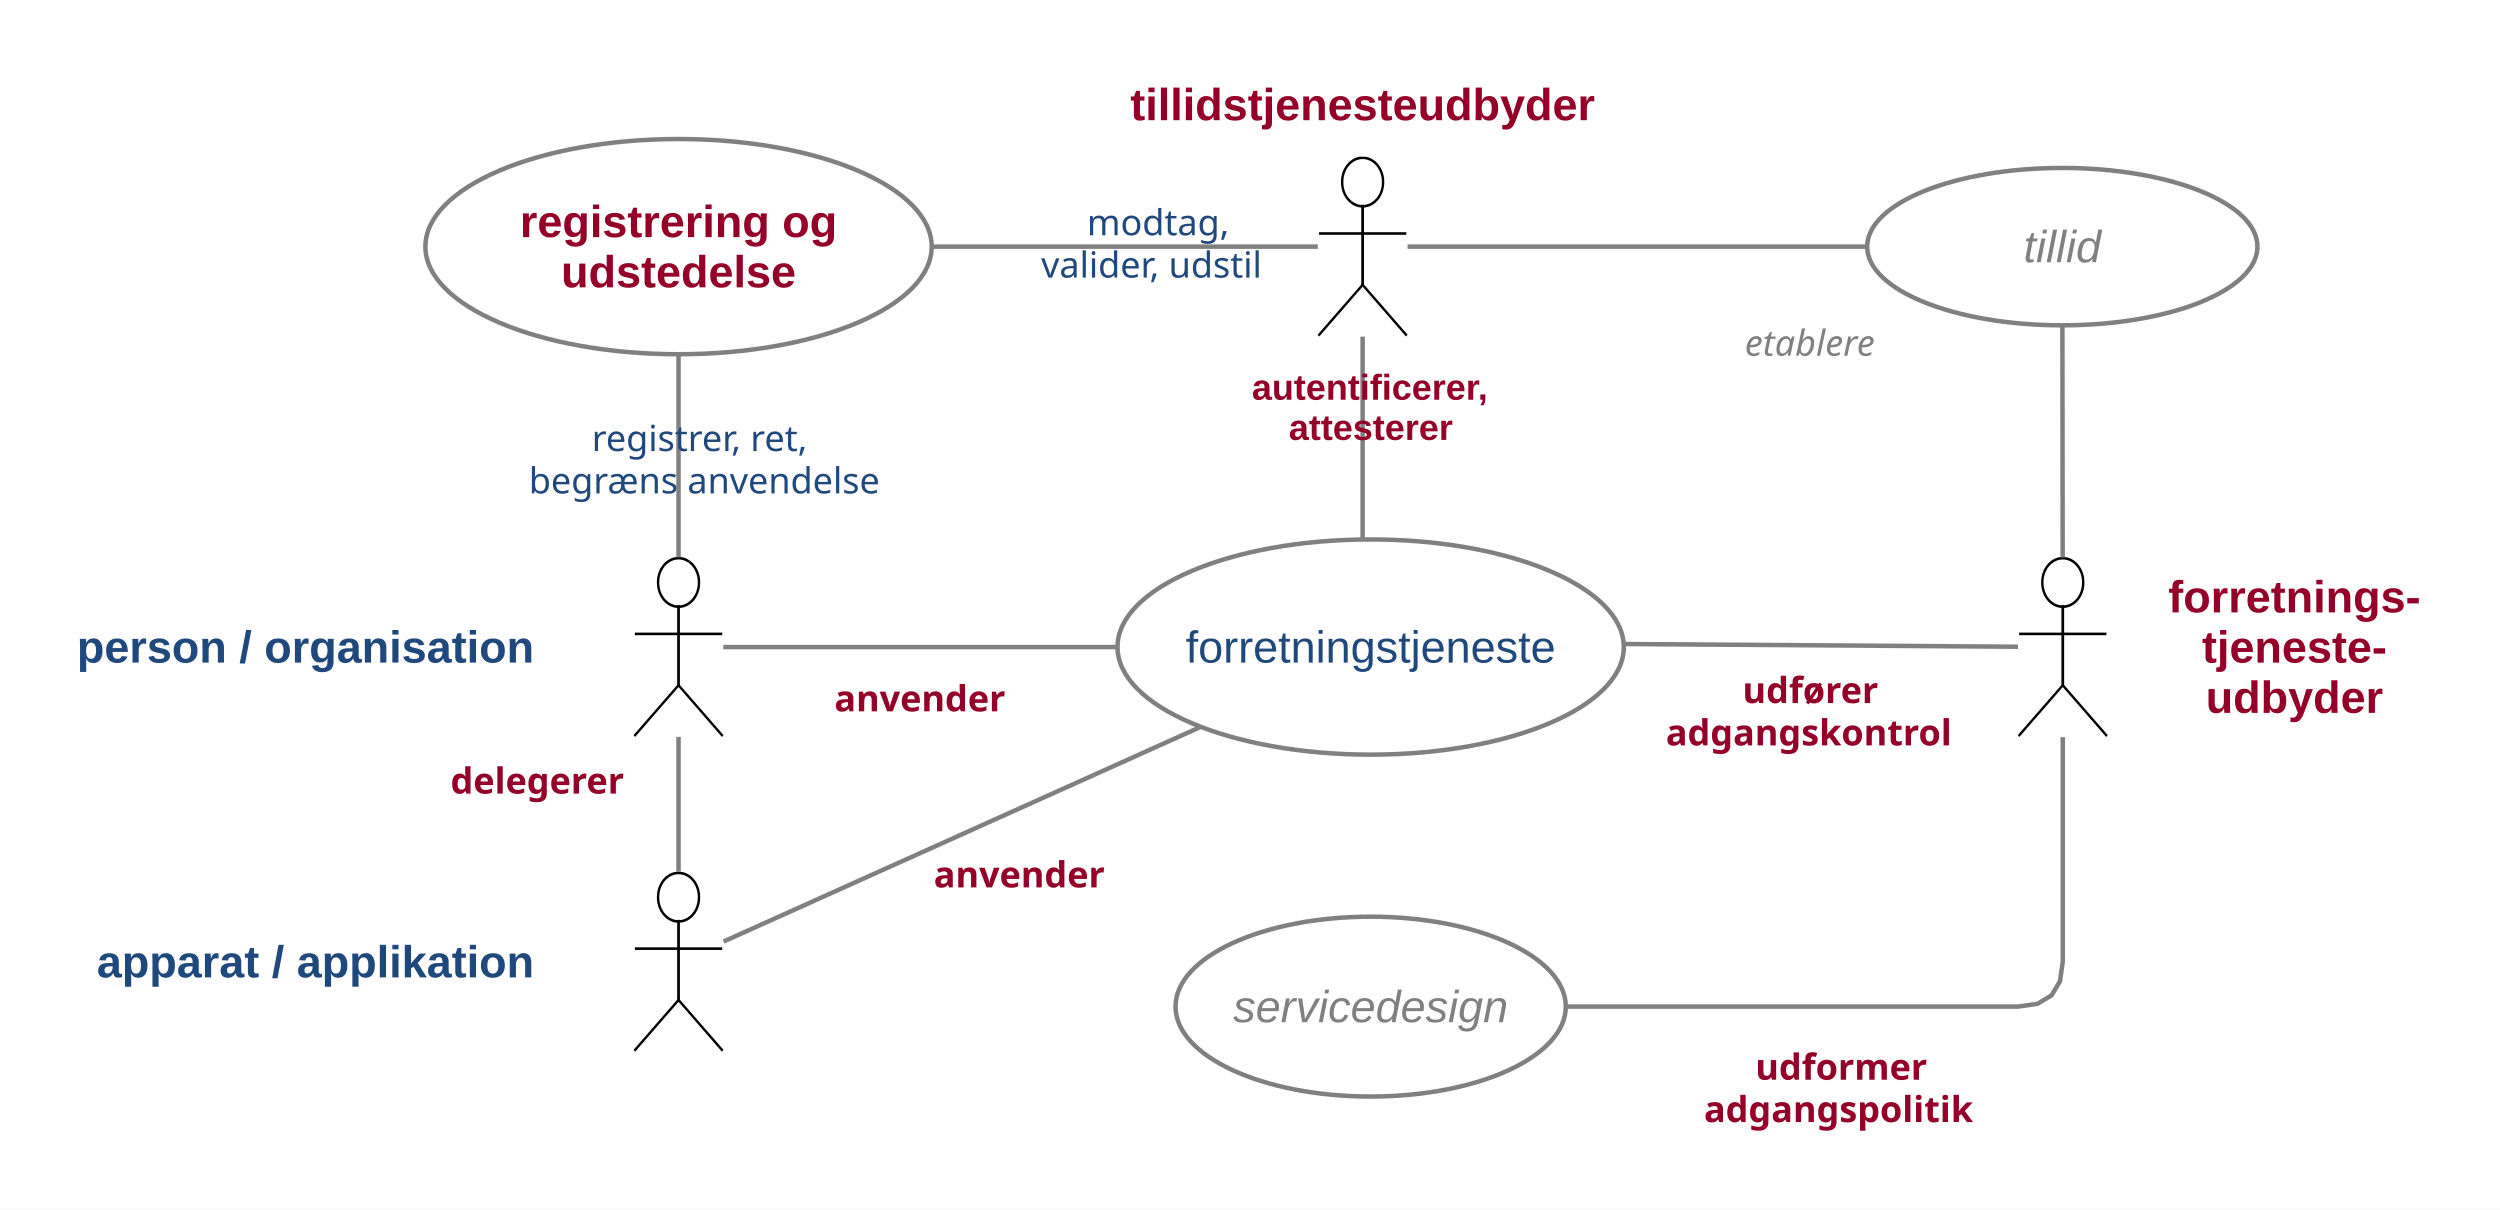
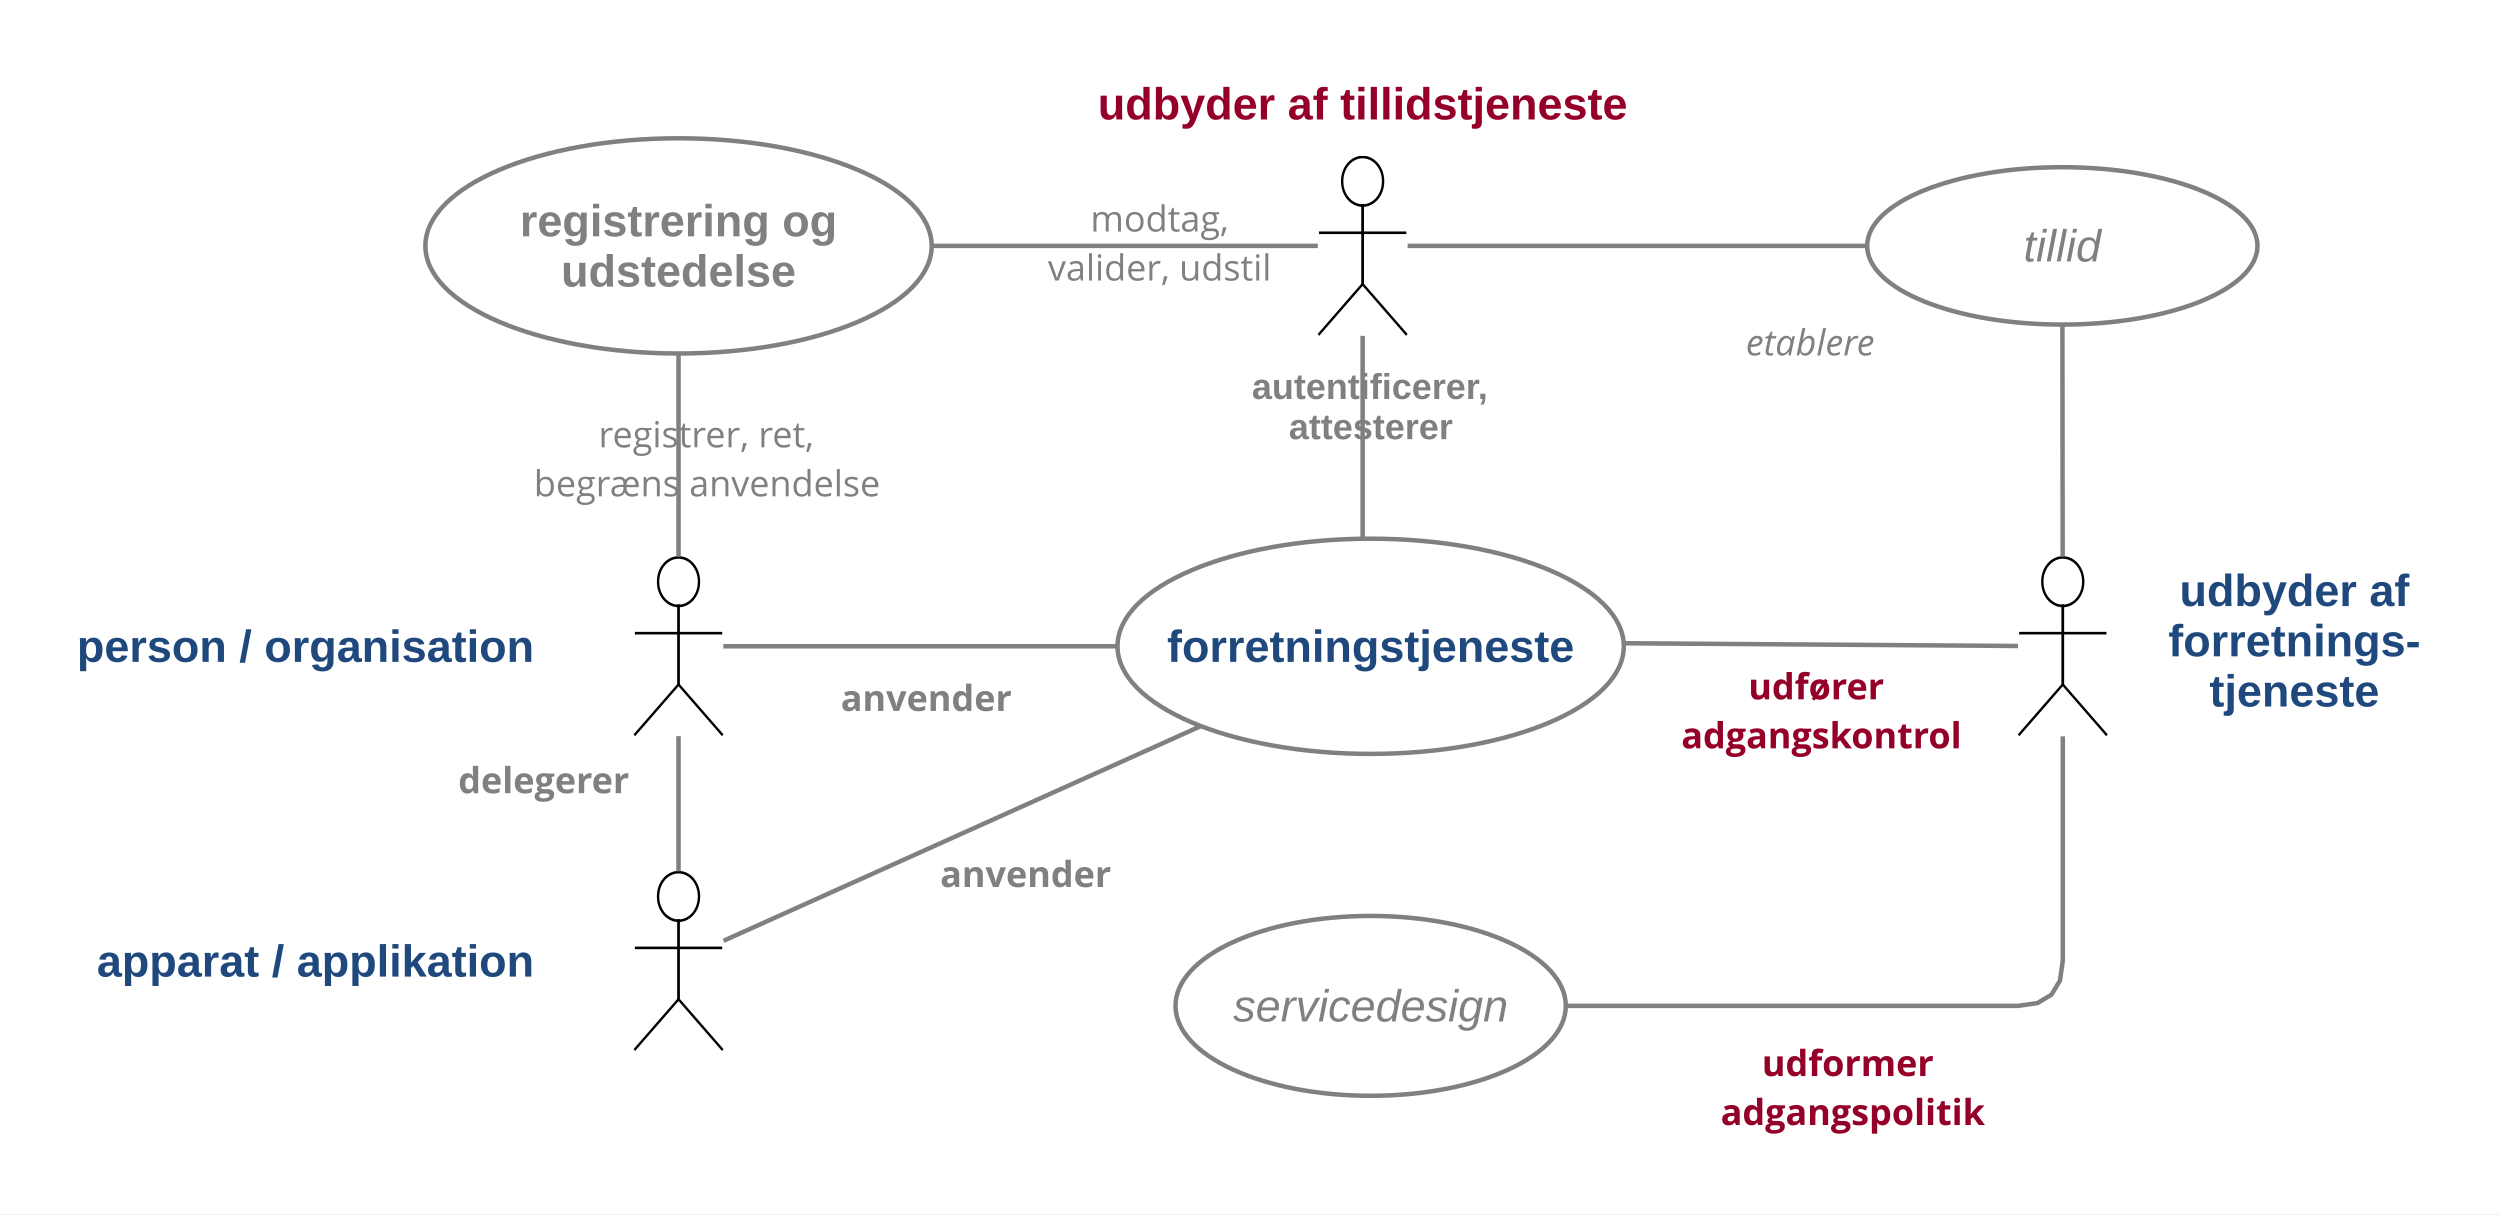
- <svg xmlns="http://www.w3.org/2000/svg" fill-opacity="1" color-rendering="auto" color-interpolation="auto" text-rendering="auto" stroke="black" stroke-linecap="square" width="556" stroke-miterlimit="10" shape-rendering="auto" stroke-opacity="1" fill="black" stroke-dasharray="none" font-weight="normal" stroke-width="1" height="269" font-family="'Dialog'" font-style="normal" stroke-linejoin="miter" font-size="12px" stroke-dashoffset="0" image-rendering="auto">
+ <svg xmlns="http://www.w3.org/2000/svg" fill-opacity="1" color-rendering="auto" color-interpolation="auto" text-rendering="auto" stroke="black" stroke-linecap="square" width="556" stroke-miterlimit="10" shape-rendering="auto" stroke-opacity="1" fill="black" stroke-dasharray="none" font-weight="normal" stroke-width="1" height="270" font-family="'Dialog'" font-style="normal" stroke-linejoin="miter" font-size="12px" stroke-dashoffset="0" image-rendering="auto">
  <defs id="genericDefs" />
  <g>
-     <g fill="white" text-rendering="geometricPrecision" shape-rendering="geometricPrecision" transform="translate(-675,-492)" stroke="white">
-       <rect x="675" width="556" height="269" y="492" clip-path="url(#clipPath2)" stroke="none" />
+     <g fill="white" text-rendering="geometricPrecision" shape-rendering="geometricPrecision" transform="translate(28,89)" stroke="white">
+       <rect x="-28" width="556" height="270" y="-89" clip-path="url(#clipPath2)" stroke="none" />
    </g>
-     <g stroke-linecap="butt" font-size="10px" transform="matrix(1,0,0,1,-675,-492)" fill="rgb(31,73,125)" text-rendering="geometricPrecision" font-family="'Arial'" shape-rendering="geometricPrecision" stroke="rgb(31,73,125)" stroke-miterlimit="1.45">
-       <text x="938.698" xml:space="preserve" y="639.369" clip-path="url(#clipPath2)" stroke="none">forretningstjeneste</text>
+     <g stroke-linecap="butt" font-size="10px" transform="matrix(1,0,0,1,28,89)" fill="rgb(31,73,125)" text-rendering="geometricPrecision" font-family="'Arial'" shape-rendering="geometricPrecision" stroke="rgb(31,73,125)" font-weight="bold" stroke-miterlimit="1.45">
+       <text x="231.548" xml:space="preserve" y="58.202" clip-path="url(#clipPath2)" stroke="none">forretningstjeneste</text>
    </g>
-     <g stroke-linecap="butt" transform="matrix(1,0,0,1,-675,-492)" fill="gray" text-rendering="geometricPrecision" shape-rendering="geometricPrecision" stroke="gray" stroke-miterlimit="1.45">
-       <ellipse rx="56.301" fill="none" ry="23.931" clip-path="url(#clipPath2)" cx="979.834" cy="635.902" />
+     <g stroke-linecap="butt" transform="matrix(1,0,0,1,28,89)" fill="gray" text-rendering="geometricPrecision" shape-rendering="geometricPrecision" stroke="gray" stroke-miterlimit="1.45">
+       <ellipse rx="56.301" fill="none" ry="23.931" clip-path="url(#clipPath2)" cx="276.834" cy="54.735" />
    </g>
-     <g text-rendering="geometricPrecision" shape-rendering="geometricPrecision" transform="matrix(0.4914,0,0,0.5809,140.8317,123.9017)">
+     <g text-rendering="geometricPrecision" shape-rendering="geometricPrecision" transform="matrix(0.4914,0,0,0.5809,140.8317,123.735)">
      <g clip-path="url(#clipPath3)">
        <svg opacity="1" writing-mode="lr-tb" stop-color="rgb(0, 0, 0)" shape-rendering="auto" glyph-orientation-horizontal="0deg" color-profile="auto" lighting-color="rgb(255, 255, 255)" color="rgb(0, 0, 0)" font-weight="400" alignment-baseline="auto" font-style="normal" version="1.0" color-interpolation-filters="linearrgb" text-anchor="start" stroke-linecap="butt" color-interpolation="srgb" font-variant="normal" word-spacing="normal" fill-opacity="1" text-rendering="auto" clip-path="none" text-decoration="none" letter-spacing="normal" glyph-orientation-vertical="auto" display="inline" font-size-adjust="none" overflow="hidden" fill="rgb(0, 0, 0)" font-stretch="normal" stroke-dasharray="none" id="svg1.svg2" stroke-miterlimit="4" stop-opacity="1" color-rendering="auto" font-size="12" pointer-events="visiblepainted" mask="none" direction="ltr" baseline-shift="baseline" enable-background="accumulate" fill-rule="nonzero" image-rendering="auto" stroke-dashoffset="0" marker-end="none" width="41" clip="auto" cursor="auto" stroke="none" filter="none" visibility="visible" kerning="auto" stroke-width="1" font-family="&quot;Arial&quot;,&quot;Helvetica&quot;,sans-serif" flood-opacity="1" clip-rule="nonzero" src="none" height="68.997" unicode-bidi="normal" stroke-linejoin="miter" stroke-opacity="1" flood-color="rgb(0, 0, 0)" dominant-baseline="auto" marker-start="none" marker-mid="none">
          <defs id="svg1.defs4">
            <clipPath clipPathUnits="userSpaceOnUse" id="clipPath1">
-               <path d="M0 0 L556 0 L556 269 L0 269 L0 0 Z" />
+               <path d="M0 0 L556 0 L556 270 L0 270 L0 0 Z" />
            </clipPath>
            <clipPath clipPathUnits="userSpaceOnUse" id="clipPath2">
-               <path d="M675 492 L1231 492 L1231 761 L675 761 L675 492 Z" />
+               <path d="M-28 -89 L528 -89 L528 181 L-28 181 L-28 -89 Z" />
            </clipPath>
            <clipPath clipPathUnits="userSpaceOnUse" id="clipPath3">
-               <path d="M-286.572 -213.284 L844.807 -213.284 L844.807 249.772 L-286.572 249.772 L-286.572 -213.284 Z" />
+               <path d="M-286.572 -212.997 L844.807 -212.997 L844.807 251.78 L-286.572 251.78 L-286.572 -212.997 Z" />
            </clipPath>
            <clipPath clipPathUnits="userSpaceOnUse" id="clipPath4">
-               <path d="M-596.159 -59.993 L535.219 -59.993 L535.219 403.063 L-596.159 403.063 L-596.159 -59.993 Z" />
+               <path d="M-596.159 -59.706 L535.219 -59.706 L535.219 405.071 L-596.159 405.071 L-596.159 -59.706 Z" />
            </clipPath>
            <clipPath clipPathUnits="userSpaceOnUse" id="clipPath5">
-               <path d="M-913.012 -213.284 L218.366 -213.284 L218.366 249.772 L-913.012 249.772 L-913.012 -213.284 Z" />
+               <path d="M-913.012 -212.997 L218.366 -212.997 L218.366 251.78 L-913.012 251.78 L-913.012 -212.997 Z" />
            </clipPath>
            <clipPath clipPathUnits="userSpaceOnUse" id="clipPath6">
-               <path d="M-286.572 -333.782 L844.807 -333.782 L844.807 129.274 L-286.572 129.274 L-286.572 -333.782 Z" />
+               <path d="M-286.572 -333.495 L844.807 -333.495 L844.807 131.282 L-286.572 131.282 L-286.572 -333.495 Z" />
            </clipPath>
          </defs>
          <g id="svg1.layer1" transform="translate(-29.5,-42.95948)">
            <a id="svg1.a3142" transform="matrix(1.087391,0,0,1,-4.4742,0)">
              <path transform="translate(11.58689,5.290899)" style="fill:none;fill-rule:evenodd;stroke:#000000;stroke-width:1px;stroke-linecap:butt;stroke-linejoin:miter;stroke-opacity:1" id="svg1.path2160" d="M 47.029 47.37 A 8.52 9.201 0 1 1  29.99,47.37 A 8.52 9.201 0 1 1  47.029 47.37 z" />
            </a>
            <path style="fill:none" d="M 47.711 48.392 A 3.749 0 0 1 1  40.213,48.392 A 3.749 0 0 1 1  47.711 48.392 z" id="svg1.path3134" />
            <path style="fill:none;fill-rule:evenodd;stroke:#000000;stroke-width:1.243px;stroke-linecap:butt;stroke-linejoin:miter;stroke-opacity:1" d="M 50,61.337 C 50,91.363 50,92.248 50,92.248" id="svg1.path3136" />
            <path style="fill:none;fill-rule:evenodd;stroke:#000000;stroke-width:1px;stroke-linecap:butt;stroke-linejoin:miter;stroke-opacity:1" d="M 69.761,72.362 C 69.761,72.362 69.761,72.362 50.239,72.362 C 30.239,72.362 30.239,72.362 30.239,72.362 L 30.239,72.362" id="svg1.path3138" />
            <path style="fill:none;fill-rule:evenodd;stroke:#000000;stroke-width:1px;stroke-linecap:butt;stroke-linejoin:miter;stroke-opacity:1" d="M 30,111.457 C 30,111.457 30,111.457 50,92.014 C 70,111.457 70,111.457 70,111.457" id="svg1.path3140" />
          </g>
        </svg>
      </g>
    </g>
-     <g stroke-linecap="butt" font-size="10px" transform="matrix(1,0,0,1,-675,-492)" fill="rgb(31,73,125)" text-rendering="geometricPrecision" font-family="'Arial'" shape-rendering="geometricPrecision" stroke="rgb(31,73,125)" font-weight="bold" stroke-miterlimit="1.45">
-       <text x="692.098" xml:space="preserve" y="639.369" clip-path="url(#clipPath2)" stroke="none">person / organisation</text>
+     <g stroke-linecap="butt" font-size="10px" transform="matrix(1,0,0,1,28,89)" fill="rgb(31,73,125)" text-rendering="geometricPrecision" font-family="'Arial'" shape-rendering="geometricPrecision" stroke="rgb(31,73,125)" font-weight="bold" stroke-miterlimit="1.45">
+       <text x="-10.902" xml:space="preserve" y="58.202" clip-path="url(#clipPath2)" stroke="none">person / organisation</text>
    </g>
-     <g text-rendering="geometricPrecision" shape-rendering="geometricPrecision" transform="matrix(0.4914,0,0,0.5809,292.974,34.8512)">
+     <g text-rendering="geometricPrecision" shape-rendering="geometricPrecision" transform="matrix(0.4914,0,0,0.5809,292.974,34.6846)">
      <g clip-path="url(#clipPath4)">
        <svg opacity="1" writing-mode="lr-tb" stop-color="rgb(0, 0, 0)" shape-rendering="auto" glyph-orientation-horizontal="0deg" color-profile="auto" lighting-color="rgb(255, 255, 255)" color="rgb(0, 0, 0)" font-weight="400" alignment-baseline="auto" font-style="normal" version="1.0" color-interpolation-filters="linearrgb" text-anchor="start" stroke-linecap="butt" color-interpolation="srgb" font-variant="normal" word-spacing="normal" fill-opacity="1" text-rendering="auto" clip-path="none" text-decoration="none" letter-spacing="normal" glyph-orientation-vertical="auto" display="inline" font-size-adjust="none" overflow="hidden" fill="rgb(0, 0, 0)" font-stretch="normal" stroke-dasharray="none" id="svg2.svg2" stroke-miterlimit="4" stop-opacity="1" color-rendering="auto" font-size="12" pointer-events="visiblepainted" mask="none" direction="ltr" baseline-shift="baseline" enable-background="accumulate" fill-rule="nonzero" image-rendering="auto" stroke-dashoffset="0" marker-end="none" width="41" clip="auto" cursor="auto" stroke="none" filter="none" visibility="visible" kerning="auto" stroke-width="1" font-family="&quot;Arial&quot;,&quot;Helvetica&quot;,sans-serif" flood-opacity="1" clip-rule="nonzero" src="none" height="68.997" unicode-bidi="normal" stroke-linejoin="miter" stroke-opacity="1" flood-color="rgb(0, 0, 0)" dominant-baseline="auto" marker-start="none" marker-mid="none">
          <defs id="svg2.defs4" />
          <g id="svg2.layer1" transform="translate(-29.5,-42.95948)">
            <a id="svg2.a3142" transform="matrix(1.087391,0,0,1,-4.4742,0)">
              <path transform="translate(11.58689,5.290899)" style="fill:none;fill-rule:evenodd;stroke:#000000;stroke-width:1px;stroke-linecap:butt;stroke-linejoin:miter;stroke-opacity:1" id="svg2.path2160" d="M 47.029 47.37 A 8.52 9.201 0 1 1  29.99,47.37 A 8.52 9.201 0 1 1  47.029 47.37 z" />
            </a>
            <path style="fill:none" d="M 47.711 48.392 A 3.749 0 0 1 1  40.213,48.392 A 3.749 0 0 1 1  47.711 48.392 z" id="svg2.path3134" />
            <path style="fill:none;fill-rule:evenodd;stroke:#000000;stroke-width:1.243px;stroke-linecap:butt;stroke-linejoin:miter;stroke-opacity:1" d="M 50,61.337 C 50,91.363 50,92.248 50,92.248" id="svg2.path3136" />
            <path style="fill:none;fill-rule:evenodd;stroke:#000000;stroke-width:1px;stroke-linecap:butt;stroke-linejoin:miter;stroke-opacity:1" d="M 69.761,72.362 C 69.761,72.362 69.761,72.362 50.239,72.362 C 30.239,72.362 30.239,72.362 30.239,72.362 L 30.239,72.362" id="svg2.path3138" />
            <path style="fill:none;fill-rule:evenodd;stroke:#000000;stroke-width:1px;stroke-linecap:butt;stroke-linejoin:miter;stroke-opacity:1" d="M 30,111.457 C 30,111.457 30,111.457 50,92.014 C 70,111.457 70,111.457 70,111.457" id="svg2.path3140" />
          </g>
        </svg>
      </g>
    </g>
-     <g stroke-linecap="butt" font-size="10px" transform="matrix(1,0,0,1,-675,-492)" fill="rgb(148,0,39)" text-rendering="geometricPrecision" font-family="'Arial'" shape-rendering="geometricPrecision" stroke="rgb(148,0,39)" font-weight="bold" stroke-miterlimit="1.45">
-       <text x="926.371" xml:space="preserve" y="518.732" clip-path="url(#clipPath2)" stroke="none">tillidstjenesteudbyder</text>
+     <g stroke-linecap="butt" font-size="10px" transform="matrix(1,0,0,1,28,89)" fill="rgb(148,0,39)" text-rendering="geometricPrecision" font-family="'Arial'" shape-rendering="geometricPrecision" stroke="rgb(148,0,39)" font-weight="bold" stroke-miterlimit="1.45">
+       <text x="216.147" xml:space="preserve" y="-62.435" clip-path="url(#clipPath2)" stroke="none">udbyder af tillidstjeneste</text>
    </g>
-     <g stroke-linecap="butt" font-size="10px" transform="matrix(1,0,0,1,-675,-492)" fill="gray" text-rendering="geometricPrecision" font-family="'Arial'" shape-rendering="geometricPrecision" font-style="italic" stroke="gray" stroke-miterlimit="1.45">
-       <text x="1125.044" xml:space="preserve" y="550.318" clip-path="url(#clipPath2)" stroke="none">tillid</text>
-       <ellipse rx="43.399" fill="none" ry="17.5" clip-path="url(#clipPath2)" cx="1133.657" cy="546.851" />
-       <text x="949.263" xml:space="preserve" y="719.338" clip-path="url(#clipPath2)" stroke="none">servicedesign</text>
-       <ellipse rx="43.399" fill="none" ry="20" clip-path="url(#clipPath2)" cx="979.834" cy="715.871" />
+     <g stroke-linecap="butt" font-size="10px" transform="matrix(1,0,0,1,28,89)" fill="gray" text-rendering="geometricPrecision" font-family="'Arial'" shape-rendering="geometricPrecision" font-style="italic" stroke="gray" stroke-miterlimit="1.45">
+       <text x="422.044" xml:space="preserve" y="-30.849" clip-path="url(#clipPath2)" stroke="none">tillid</text>
+       <ellipse rx="43.399" fill="none" ry="17.5" clip-path="url(#clipPath2)" cx="430.657" cy="-34.315" />
+       <text x="246.262" xml:space="preserve" y="138.171" clip-path="url(#clipPath2)" stroke="none">servicedesign</text>
+       <ellipse rx="43.399" fill="none" ry="20" clip-path="url(#clipPath2)" cx="276.834" cy="134.704" />
+       <text x="87.623" y="-36.435" clip-path="url(#clipPath2)" font-style="normal" stroke="none" font-weight="bold" xml:space="preserve">registrering og</text>
+       <text x="96.785" y="-25.263" clip-path="url(#clipPath2)" font-style="normal" stroke="none" font-weight="bold" xml:space="preserve">udstedelse</text>
+       <ellipse rx="56.301" fill="none" ry="23.931" clip-path="url(#clipPath2)" cx="122.906" cy="-34.315" />
    </g>
-     <g stroke-linecap="butt" font-size="10px" transform="matrix(1,0,0,1,-675,-492)" fill="rgb(148,0,39)" text-rendering="geometricPrecision" font-family="'Arial'" shape-rendering="geometricPrecision" stroke="rgb(148,0,39)" font-weight="bold" stroke-miterlimit="1.45">
-       <text x="790.623" xml:space="preserve" y="544.732" clip-path="url(#clipPath2)" stroke="none">registrering og</text>
-       <text x="799.785" xml:space="preserve" y="555.904" clip-path="url(#clipPath2)" stroke="none">udstedelse</text>
-     </g>
-     <g stroke-linecap="butt" transform="matrix(1,0,0,1,-675,-492)" fill="gray" text-rendering="geometricPrecision" shape-rendering="geometricPrecision" stroke="gray" stroke-miterlimit="1.45">
-       <ellipse rx="56.301" fill="none" ry="23.931" clip-path="url(#clipPath2)" cx="825.906" cy="546.851" />
-     </g>
-     <g text-rendering="geometricPrecision" shape-rendering="geometricPrecision" transform="matrix(0.4914,0,0,0.5809,448.6871,123.9017)">
+     <g text-rendering="geometricPrecision" shape-rendering="geometricPrecision" transform="matrix(0.4914,0,0,0.5809,448.6871,123.735)">
      <g clip-path="url(#clipPath5)">
        <svg opacity="1" writing-mode="lr-tb" stop-color="rgb(0, 0, 0)" shape-rendering="auto" glyph-orientation-horizontal="0deg" color-profile="auto" lighting-color="rgb(255, 255, 255)" color="rgb(0, 0, 0)" font-weight="400" alignment-baseline="auto" font-style="normal" version="1.0" color-interpolation-filters="linearrgb" text-anchor="start" stroke-linecap="butt" color-interpolation="srgb" font-variant="normal" word-spacing="normal" fill-opacity="1" text-rendering="auto" clip-path="none" text-decoration="none" letter-spacing="normal" glyph-orientation-vertical="auto" display="inline" font-size-adjust="none" overflow="hidden" fill="rgb(0, 0, 0)" font-stretch="normal" stroke-dasharray="none" id="svg3.svg2" stroke-miterlimit="4" stop-opacity="1" color-rendering="auto" font-size="12" pointer-events="visiblepainted" mask="none" direction="ltr" baseline-shift="baseline" enable-background="accumulate" fill-rule="nonzero" image-rendering="auto" stroke-dashoffset="0" marker-end="none" width="41" clip="auto" cursor="auto" stroke="none" filter="none" visibility="visible" kerning="auto" stroke-width="1" font-family="&quot;Arial&quot;,&quot;Helvetica&quot;,sans-serif" flood-opacity="1" clip-rule="nonzero" src="none" height="68.997" unicode-bidi="normal" stroke-linejoin="miter" stroke-opacity="1" flood-color="rgb(0, 0, 0)" dominant-baseline="auto" marker-start="none" marker-mid="none">
          <defs id="svg3.defs4" />
          <g id="svg3.layer1" transform="translate(-29.5,-42.95948)">
            <a id="svg3.a3142" transform="matrix(1.087391,0,0,1,-4.4742,0)">
              <path transform="translate(11.58689,5.290899)" style="fill:none;fill-rule:evenodd;stroke:#000000;stroke-width:1px;stroke-linecap:butt;stroke-linejoin:miter;stroke-opacity:1" id="svg3.path2160" d="M 47.029 47.37 A 8.52 9.201 0 1 1  29.99,47.37 A 8.52 9.201 0 1 1  47.029 47.37 z" />
            </a>
            <path style="fill:none" d="M 47.711 48.392 A 3.749 0 0 1 1  40.213,48.392 A 3.749 0 0 1 1  47.711 48.392 z" id="svg3.path3134" />
            <path style="fill:none;fill-rule:evenodd;stroke:#000000;stroke-width:1.243px;stroke-linecap:butt;stroke-linejoin:miter;stroke-opacity:1" d="M 50,61.337 C 50,91.363 50,92.248 50,92.248" id="svg3.path3136" />
            <path style="fill:none;fill-rule:evenodd;stroke:#000000;stroke-width:1px;stroke-linecap:butt;stroke-linejoin:miter;stroke-opacity:1" d="M 69.761,72.362 C 69.761,72.362 69.761,72.362 50.239,72.362 C 30.239,72.362 30.239,72.362 30.239,72.362 L 30.239,72.362" id="svg3.path3138" />
            <path style="fill:none;fill-rule:evenodd;stroke:#000000;stroke-width:1px;stroke-linecap:butt;stroke-linejoin:miter;stroke-opacity:1" d="M 30,111.457 C 30,111.457 30,111.457 50,92.014 C 70,111.457 70,111.457 70,111.457" id="svg3.path3140" />
          </g>
        </svg>
      </g>
    </g>
-     <g stroke-linecap="butt" font-size="10px" transform="matrix(1,0,0,1,-675,-492)" fill="rgb(148,0,39)" text-rendering="geometricPrecision" font-family="'Arial'" shape-rendering="geometricPrecision" stroke="rgb(148,0,39)" font-weight="bold" stroke-miterlimit="1.45">
-       <text x="1157.222" xml:space="preserve" y="628.197" clip-path="url(#clipPath2)" stroke="none">forretnings-</text>
-       <text x="1164.715" xml:space="preserve" y="639.369" clip-path="url(#clipPath2)" stroke="none">tjeneste-</text>
-       <text x="1165.552" xml:space="preserve" y="650.54" clip-path="url(#clipPath2)" stroke="none">udbyder</text>
+     <g stroke-linecap="butt" font-size="10px" transform="matrix(1,0,0,1,28,89)" fill="rgb(31,73,125)" text-rendering="geometricPrecision" font-family="'Arial'" shape-rendering="geometricPrecision" stroke="rgb(31,73,125)" font-weight="bold" stroke-miterlimit="1.45">
+       <text x="456.717" xml:space="preserve" y="45.788" clip-path="url(#clipPath2)" stroke="none">udbyder af</text>
+       <text x="454.222" xml:space="preserve" y="56.96" clip-path="url(#clipPath2)" stroke="none">forretnings-</text>
+       <text x="463.38" xml:space="preserve" y="68.132" clip-path="url(#clipPath2)" stroke="none">tjeneste</text>
    </g>
-     <g text-rendering="geometricPrecision" shape-rendering="geometricPrecision" transform="matrix(0.4914,0,0,0.5809,140.8317,193.9017)">
+     <g text-rendering="geometricPrecision" shape-rendering="geometricPrecision" transform="matrix(0.4914,0,0,0.5809,140.8317,193.735)">
      <g clip-path="url(#clipPath6)">
        <svg opacity="1" writing-mode="lr-tb" stop-color="rgb(0, 0, 0)" shape-rendering="auto" glyph-orientation-horizontal="0deg" color-profile="auto" lighting-color="rgb(255, 255, 255)" color="rgb(0, 0, 0)" font-weight="400" alignment-baseline="auto" font-style="normal" version="1.0" color-interpolation-filters="linearrgb" text-anchor="start" stroke-linecap="butt" color-interpolation="srgb" font-variant="normal" word-spacing="normal" fill-opacity="1" text-rendering="auto" clip-path="none" text-decoration="none" letter-spacing="normal" glyph-orientation-vertical="auto" display="inline" font-size-adjust="none" overflow="hidden" fill="rgb(0, 0, 0)" font-stretch="normal" stroke-dasharray="none" id="svg4.svg2" stroke-miterlimit="4" stop-opacity="1" color-rendering="auto" font-size="12" pointer-events="visiblepainted" mask="none" direction="ltr" baseline-shift="baseline" enable-background="accumulate" fill-rule="nonzero" image-rendering="auto" stroke-dashoffset="0" marker-end="none" width="41" clip="auto" cursor="auto" stroke="none" filter="none" visibility="visible" kerning="auto" stroke-width="1" font-family="&quot;Arial&quot;,&quot;Helvetica&quot;,sans-serif" flood-opacity="1" clip-rule="nonzero" src="none" height="68.997" unicode-bidi="normal" stroke-linejoin="miter" stroke-opacity="1" flood-color="rgb(0, 0, 0)" dominant-baseline="auto" marker-start="none" marker-mid="none">
          <defs id="svg4.defs4" />
          <g id="svg4.layer1" transform="translate(-29.5,-42.95948)">
            <a id="svg4.a3142" transform="matrix(1.087391,0,0,1,-4.4742,0)">
              <path transform="translate(11.58689,5.290899)" style="fill:none;fill-rule:evenodd;stroke:#000000;stroke-width:1px;stroke-linecap:butt;stroke-linejoin:miter;stroke-opacity:1" id="svg4.path2160" d="M 47.029 47.37 A 8.52 9.201 0 1 1  29.99,47.37 A 8.52 9.201 0 1 1  47.029 47.37 z" />
            </a>
            <path style="fill:none" d="M 47.711 48.392 A 3.749 0 0 1 1  40.213,48.392 A 3.749 0 0 1 1  47.711 48.392 z" id="svg4.path3134" />
            <path style="fill:none;fill-rule:evenodd;stroke:#000000;stroke-width:1.243px;stroke-linecap:butt;stroke-linejoin:miter;stroke-opacity:1" d="M 50,61.337 C 50,91.363 50,92.248 50,92.248" id="svg4.path3136" />
            <path style="fill:none;fill-rule:evenodd;stroke:#000000;stroke-width:1px;stroke-linecap:butt;stroke-linejoin:miter;stroke-opacity:1" d="M 69.761,72.362 C 69.761,72.362 69.761,72.362 50.239,72.362 C 30.239,72.362 30.239,72.362 30.239,72.362 L 30.239,72.362" id="svg4.path3138" />
            <path style="fill:none;fill-rule:evenodd;stroke:#000000;stroke-width:1px;stroke-linecap:butt;stroke-linejoin:miter;stroke-opacity:1" d="M 30,111.457 C 30,111.457 30,111.457 50,92.014 C 70,111.457 70,111.457 70,111.457" id="svg4.path3140" />
          </g>
        </svg>
      </g>
    </g>
-     <g stroke-linecap="butt" font-size="10px" transform="matrix(1,0,0,1,-675,-492)" fill="rgb(31,73,125)" text-rendering="geometricPrecision" font-family="'Arial'" shape-rendering="geometricPrecision" stroke="rgb(31,73,125)" font-weight="bold" stroke-miterlimit="1.45">
-       <text x="696.537" xml:space="preserve" y="709.369" clip-path="url(#clipPath2)" stroke="none">apparat / applikation</text>
+     <g stroke-linecap="butt" font-size="10px" transform="matrix(1,0,0,1,28,89)" fill="rgb(31,73,125)" text-rendering="geometricPrecision" font-family="'Arial'" shape-rendering="geometricPrecision" stroke="rgb(31,73,125)" font-weight="bold" stroke-miterlimit="1.45">
+       <text x="-6.463" xml:space="preserve" y="128.202" clip-path="url(#clipPath2)" stroke="none">apparat / applikation</text>
    </g>
-     <g stroke-linecap="butt" transform="matrix(1,0,0,1,-675,-492)" fill="gray" text-rendering="geometricPrecision" shape-rendering="geometricPrecision" stroke="gray" stroke-miterlimit="1.45">
-       <path fill="none" d="M923.533 635.902 L835.869 635.902" clip-path="url(#clipPath2)" />
+     <g stroke-linecap="butt" transform="matrix(1,0,0,1,28,89)" fill="gray" text-rendering="geometricPrecision" shape-rendering="geometricPrecision" stroke="gray" stroke-miterlimit="1.45">
+       <path fill="none" d="M220.533 54.735 L132.869 54.735" clip-path="url(#clipPath2)" />
+       <text x="158.977" font-size="8px" y="69.118" clip-path="url(#clipPath2)" font-family="'Open Sans'" stroke="none" font-weight="bold" xml:space="preserve">anvender</text>
+       <path fill="none" d="M275.048 30.838 L275.048 -14.305" clip-path="url(#clipPath2)" />
+       <text x="250.418" font-size="8px" y="-0.265" clip-path="url(#clipPath2)" font-family="'Arial'" stroke="none" font-weight="bold" xml:space="preserve">autentificerer,</text>
+       <text x="258.639" font-size="8px" y="8.672" clip-path="url(#clipPath2)" font-family="'Arial'" stroke="none" font-weight="bold" xml:space="preserve">attesterer</text>
+       <path fill="none" d="M387.258 -34.315 L285.048 -34.315" clip-path="url(#clipPath2)" />
+       <text x="360.275" font-size="8px" y="-9.965" clip-path="url(#clipPath2)" font-family="'Open Sans'" font-style="italic" stroke="none" xml:space="preserve">etablere</text>
+       <path fill="none" d="M179.207 -34.315 L265.08 -34.315" clip-path="url(#clipPath2)" />
+       <text x="214.503" font-size="8px" y="-37.506" clip-path="url(#clipPath2)" font-family="'Open Sans'" stroke="none" xml:space="preserve">modtag,</text>
+       <text x="205.05" font-size="8px" y="-26.611" clip-path="url(#clipPath2)" font-family="'Open Sans'" stroke="none" xml:space="preserve">valider, udstil</text>
+       <path fill="none" d="M122.906 -10.384 L122.906 34.735" clip-path="url(#clipPath2)" />
+       <text x="105.118" font-size="8px" y="10.49" clip-path="url(#clipPath2)" font-family="'Open Sans'" stroke="none" xml:space="preserve">registrer, ret,</text>
+       <text x="90.722" font-size="8px" y="21.384" clip-path="url(#clipPath2)" font-family="'Open Sans'" stroke="none" xml:space="preserve">begræns anvendelse</text>
+       <path fill="none" d="M333.136 54.063 L420.799 54.666" clip-path="url(#clipPath2)" />
    </g>
-     <g stroke-linecap="butt" font-size="8px" transform="matrix(1,0,0,1,-675,-492)" fill="rgb(148,0,39)" text-rendering="geometricPrecision" shape-rendering="geometricPrecision" stroke="rgb(148,0,39)" font-weight="bold" stroke-miterlimit="1.45">
-       <text x="860.554" xml:space="preserve" y="650.205" clip-path="url(#clipPath2)" stroke="none">anvender</text>
+     <g stroke-linecap="butt" font-size="8px" transform="matrix(1,0,0,1,28,89)" fill="rgb(148,0,39)" text-rendering="geometricPrecision" font-family="'Open Sans'" shape-rendering="geometricPrecision" stroke="rgb(148,0,39)" font-weight="bold" stroke-miterlimit="1.45">
+       <text x="360.818" xml:space="preserve" y="66.537" clip-path="url(#clipPath2)" stroke="none">udfører</text>
+       <text x="345.916" xml:space="preserve" y="77.432" clip-path="url(#clipPath2)" stroke="none">adgangskontrol</text>
    </g>
-     <g stroke-linecap="butt" transform="matrix(1,0,0,1,-675,-492)" fill="gray" text-rendering="geometricPrecision" shape-rendering="geometricPrecision" stroke="gray" stroke-miterlimit="1.45">
-       <path fill="none" d="M978.048 612.005 L978.048 566.862" clip-path="url(#clipPath2)" />
+     <g stroke-linecap="butt" transform="matrix(1,0,0,1,28,89)" fill="gray" text-rendering="geometricPrecision" shape-rendering="geometricPrecision" stroke="gray" stroke-miterlimit="1.45">
+       <path fill="none" d="M430.762 74.766 L430.762 124.704 L430.137 129.079 L428.262 132.204 L425.137 134.079 L420.762 134.704 L320.233 134.704" clip-path="url(#clipPath2)" />
    </g>
-     <g stroke-linecap="butt" font-size="8px" transform="matrix(1,0,0,1,-675,-492)" fill="rgb(148,0,39)" text-rendering="geometricPrecision" font-family="'Arial'" shape-rendering="geometricPrecision" stroke="rgb(148,0,39)" font-weight="bold" stroke-miterlimit="1.45">
-       <text x="953.418" xml:space="preserve" y="580.902" clip-path="url(#clipPath2)" stroke="none">autentificerer,</text>
-       <text x="961.639" xml:space="preserve" y="589.839" clip-path="url(#clipPath2)" stroke="none">attesterer</text>
+     <g stroke-linecap="butt" font-size="8px" transform="matrix(1,0,0,1,28,89)" fill="rgb(148,0,39)" text-rendering="geometricPrecision" font-family="'Open Sans'" shape-rendering="geometricPrecision" stroke="rgb(148,0,39)" font-weight="bold" stroke-miterlimit="1.45">
+       <text x="363.829" xml:space="preserve" y="150.313" clip-path="url(#clipPath2)" stroke="none">udformer</text>
+       <text x="354.677" xml:space="preserve" y="161.207" clip-path="url(#clipPath2)" stroke="none">adgangspolitik</text>
    </g>
-     <g stroke-linecap="butt" transform="matrix(1,0,0,1,-675,-492)" fill="gray" text-rendering="geometricPrecision" shape-rendering="geometricPrecision" stroke="gray" stroke-miterlimit="1.45">
-       <path fill="none" d="M1090.258 546.851 L988.048 546.851" clip-path="url(#clipPath2)" />
-       <text x="1063.039" font-size="8px" y="571.121" clip-path="url(#clipPath2)" font-style="italic" stroke="none" xml:space="preserve">etablere</text>
-       <path fill="none" d="M882.207 546.851 L968.081 546.851" clip-path="url(#clipPath2)" />
-       <text x="916.726" font-size="8px" y="544.317" clip-path="url(#clipPath2)" fill="rgb(31,73,125)" stroke="none" xml:space="preserve">modtag,</text>
-       <text x="906.546" font-size="8px" y="553.739" clip-path="url(#clipPath2)" fill="rgb(31,73,125)" stroke="none" xml:space="preserve">valider, udstil</text>
-       <path fill="none" d="M825.906 570.783 L825.906 615.902" clip-path="url(#clipPath2)" />
-       <text x="806.606" font-size="8px" y="592.313" clip-path="url(#clipPath2)" fill="rgb(31,73,125)" stroke="none" xml:space="preserve">registrer, ret,</text>
-       <text x="792.606" font-size="8px" y="601.735" clip-path="url(#clipPath2)" fill="rgb(31,73,125)" stroke="none" xml:space="preserve">begræns anvendelse</text>
-       <path fill="none" d="M1036.136 635.23 L1123.799 635.833" clip-path="url(#clipPath2)" />
-     </g>
-     <g stroke-linecap="butt" font-size="8px" transform="matrix(1,0,0,1,-675,-492)" fill="rgb(148,0,39)" text-rendering="geometricPrecision" shape-rendering="geometricPrecision" stroke="rgb(148,0,39)" font-weight="bold" stroke-miterlimit="1.45">
-       <text x="1062.535" xml:space="preserve" y="648.36" clip-path="url(#clipPath2)" stroke="none">udfører</text>
-       <text x="1045.478" xml:space="preserve" y="657.782" clip-path="url(#clipPath2)" stroke="none">adgangskontrol</text>
-     </g>
-     <g stroke-linecap="butt" transform="matrix(1,0,0,1,-675,-492)" fill="gray" text-rendering="geometricPrecision" shape-rendering="geometricPrecision" stroke="gray" stroke-miterlimit="1.45">
-       <path fill="none" d="M1133.762 655.933 L1133.762 705.871 L1133.137 710.246 L1131.262 713.371 L1128.137 715.246 L1123.762 715.871 L1023.233 715.871" clip-path="url(#clipPath2)" />
-     </g>
-     <g stroke-linecap="butt" font-size="8px" transform="matrix(1,0,0,1,-675,-492)" fill="rgb(148,0,39)" text-rendering="geometricPrecision" shape-rendering="geometricPrecision" stroke="rgb(148,0,39)" font-weight="bold" stroke-miterlimit="1.45">
-       <text x="1065.388" xml:space="preserve" y="732.135" clip-path="url(#clipPath2)" stroke="none">udformer</text>
-       <text x="1053.958" xml:space="preserve" y="741.557" clip-path="url(#clipPath2)" stroke="none">adgangspolitik</text>
-     </g>
-     <g stroke-linecap="butt" transform="matrix(1,0,0,1,-675,-492)" fill="gray" text-rendering="geometricPrecision" shape-rendering="geometricPrecision" stroke="gray" stroke-miterlimit="1.45">
-       <path fill="none" d="M1133.738 615.944 L1133.678 564.351" clip-path="url(#clipPath2)" />
-       <path fill="none" d="M942.075 653.637 L835.918 701.398" clip-path="url(#clipPath2)" />
-     </g>
-     <g stroke-linecap="butt" font-size="8px" transform="matrix(1,0,0,1,-675,-492)" fill="rgb(148,0,39)" text-rendering="geometricPrecision" shape-rendering="geometricPrecision" stroke="rgb(148,0,39)" font-weight="bold" stroke-miterlimit="1.45">
-       <text x="882.66" xml:space="preserve" y="689.361" clip-path="url(#clipPath2)" stroke="none">anvender</text>
-     </g>
-     <g stroke-linecap="butt" transform="matrix(1,0,0,1,-675,-492)" fill="gray" text-rendering="geometricPrecision" shape-rendering="geometricPrecision" stroke="gray" stroke-miterlimit="1.45">
-       <path fill="none" d="M825.906 655.883 L825.906 685.899" clip-path="url(#clipPath2)" />
-     </g>
-     <g stroke-linecap="butt" font-size="8px" transform="matrix(1,0,0,1,-675,-492)" fill="rgb(148,0,39)" text-rendering="geometricPrecision" shape-rendering="geometricPrecision" stroke="rgb(148,0,39)" font-weight="bold" stroke-miterlimit="1.45">
-       <text x="775.204" xml:space="preserve" y="668.494" clip-path="url(#clipPath2)" stroke="none">delegerer</text>
+     <g stroke-linecap="butt" transform="matrix(1,0,0,1,28,89)" fill="gray" text-rendering="geometricPrecision" shape-rendering="geometricPrecision" stroke="gray" stroke-miterlimit="1.45">
+       <path fill="none" d="M430.738 34.777 L430.678 -16.815" clip-path="url(#clipPath2)" />
+       <path fill="none" d="M239.075 72.471 L132.918 120.231" clip-path="url(#clipPath2)" />
+       <text x="181.084" font-size="8px" y="108.275" clip-path="url(#clipPath2)" font-family="'Open Sans'" stroke="none" font-weight="bold" xml:space="preserve">anvender</text>
+       <path fill="none" d="M122.906 74.716 L122.906 104.732" clip-path="url(#clipPath2)" />
+       <text x="73.909" font-size="8px" y="87.407" clip-path="url(#clipPath2)" font-family="'Open Sans'" stroke="none" font-weight="bold" xml:space="preserve">delegerer</text>
    </g>
  </g>
</svg>
